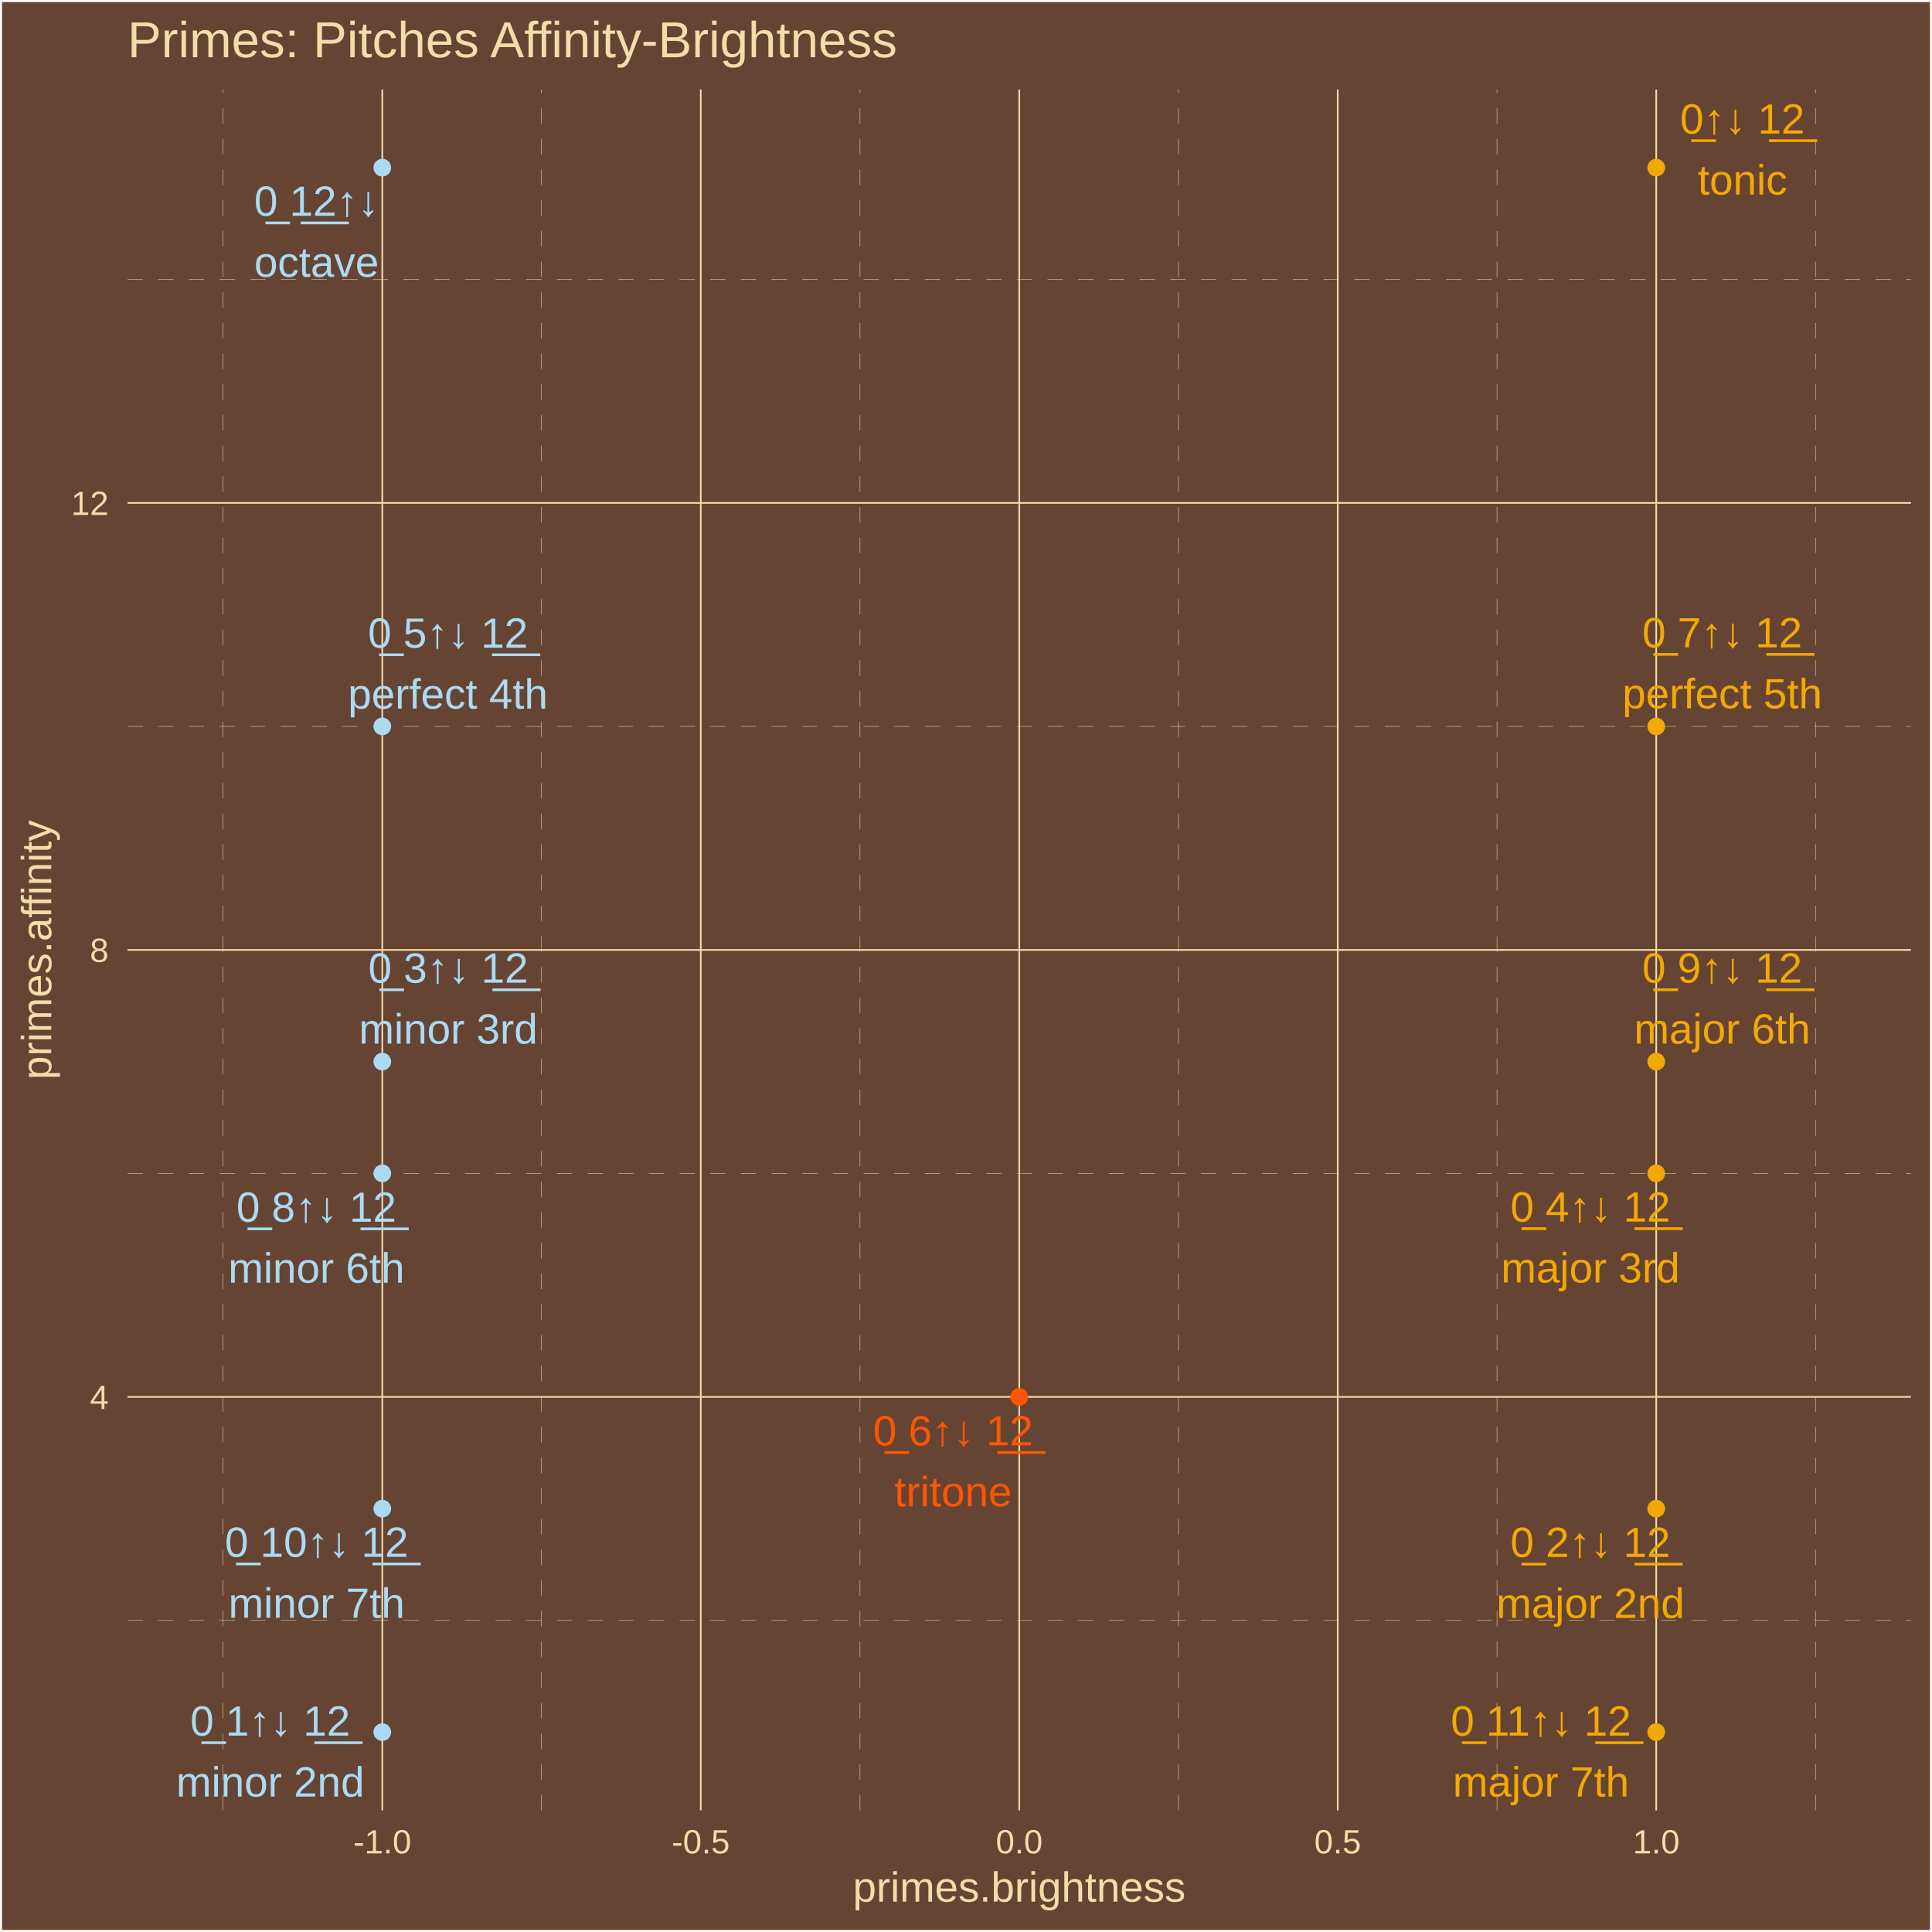
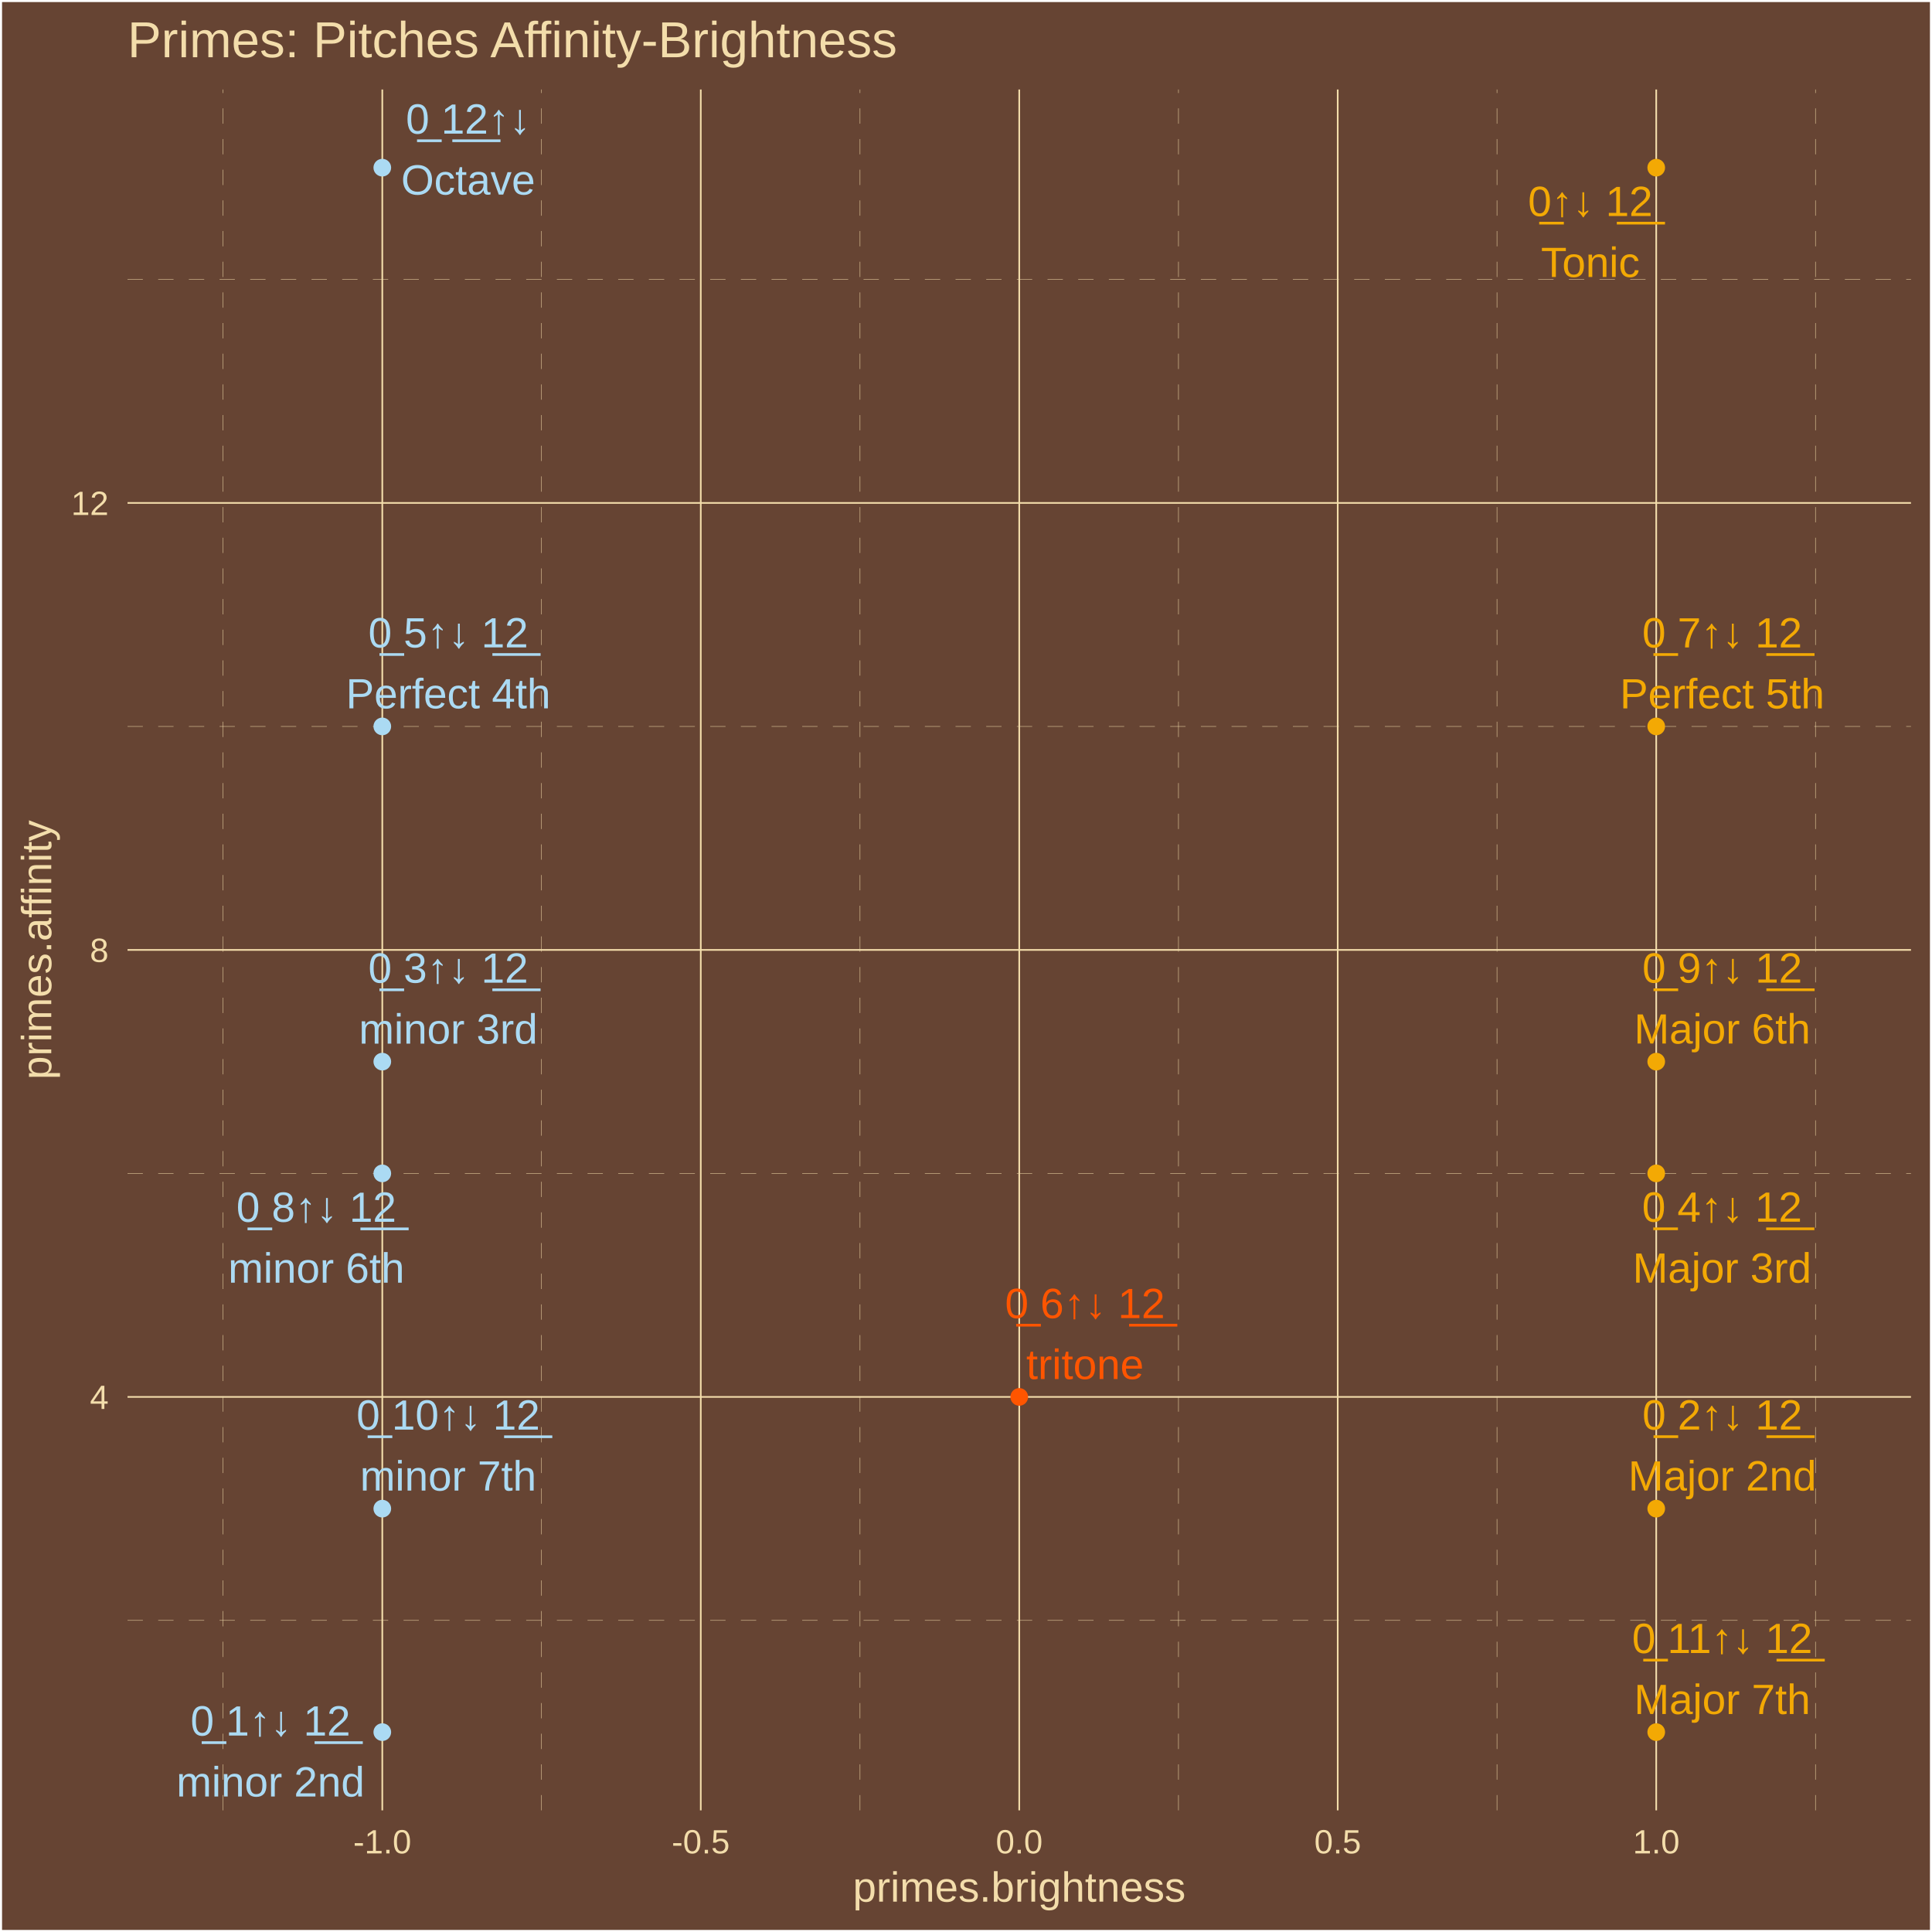
<svg xmlns="http://www.w3.org/2000/svg" class="svglite" width="504.00pt" height="504.00pt" viewBox="0 0 504.00 504.00">
  <defs>
    <style type="text/css">
    .svglite line, .svglite polyline, .svglite polygon, .svglite path, .svglite rect, .svglite circle {
      fill: none;
      stroke: #000000;
      stroke-linecap: round;
      stroke-linejoin: round;
      stroke-miterlimit: 10.00;
    }
    .svglite text {
      white-space: pre;
    }
  </style>
  </defs>
  <rect width="100%" height="100%" style="stroke: none; fill: #664433;" />
  <defs>
    <clipPath id="cpMC4wMHw1MDQuMDB8MC4wMHw1MDQuMDA=">
      <rect x="0.00" y="0.00" width="504.00" height="504.00" />
    </clipPath>
  </defs>
  <g clip-path="url(#cpMC4wMHw1MDQuMDB8MC4wMHw1MDQuMDA=)">
    <rect x="0.00" y="-0" width="504.00" height="504.00" style="stroke-width: 1.07; stroke: #FFFFFF; fill: #664433;" />
  </g>
  <defs>
    <clipPath id="cpMzMuMjd8NDk4LjUyfDIzLjM0fDQ3Mi4yNw==">
      <rect x="33.27" y="23.34" width="465.25" height="448.93" />
    </clipPath>
  </defs>
  <g clip-path="url(#cpMzMuMjd8NDk4LjUyfDIzLjM0fDQ3Mi4yNw==)">
    <rect x="33.27" y="23.34" width="465.25" height="448.93" style="stroke-width: 1.07; stroke: none; fill: #664433;" />
    <polyline points="33.27,422.71 498.52,422.71 " style="stroke-width: 0.11; stroke: #F3DDAB; stroke-dasharray: 4.00,4.00; stroke-linecap: butt;" />
    <polyline points="33.27,306.10 498.52,306.10 " style="stroke-width: 0.11; stroke: #F3DDAB; stroke-dasharray: 4.00,4.00; stroke-linecap: butt;" />
    <polyline points="33.27,189.50 498.52,189.50 " style="stroke-width: 0.11; stroke: #F3DDAB; stroke-dasharray: 4.00,4.00; stroke-linecap: butt;" />
    <polyline points="33.27,72.89 498.52,72.89 " style="stroke-width: 0.11; stroke: #F3DDAB; stroke-dasharray: 4.00,4.00; stroke-linecap: butt;" />
    <polyline points="58.19,472.27 58.19,23.34 " style="stroke-width: 0.11; stroke: #F3DDAB; stroke-dasharray: 4.00,4.00; stroke-linecap: butt;" />
    <polyline points="141.27,472.27 141.27,23.34 " style="stroke-width: 0.11; stroke: #F3DDAB; stroke-dasharray: 4.00,4.00; stroke-linecap: butt;" />
    <polyline points="224.35,472.27 224.35,23.34 " style="stroke-width: 0.11; stroke: #F3DDAB; stroke-dasharray: 4.00,4.00; stroke-linecap: butt;" />
    <polyline points="307.43,472.27 307.43,23.34 " style="stroke-width: 0.11; stroke: #F3DDAB; stroke-dasharray: 4.00,4.00; stroke-linecap: butt;" />
    <polyline points="390.52,472.27 390.52,23.34 " style="stroke-width: 0.11; stroke: #F3DDAB; stroke-dasharray: 4.00,4.00; stroke-linecap: butt;" />
    <polyline points="473.60,472.27 473.60,23.34 " style="stroke-width: 0.11; stroke: #F3DDAB; stroke-dasharray: 4.00,4.00; stroke-linecap: butt;" />
    <polyline points="33.27,364.41 498.52,364.41 " style="stroke-width: 0.43; stroke: #F3DDAB; stroke-linecap: butt;" />
    <polyline points="33.27,247.80 498.52,247.80 " style="stroke-width: 0.43; stroke: #F3DDAB; stroke-linecap: butt;" />
    <polyline points="33.27,131.20 498.52,131.20 " style="stroke-width: 0.43; stroke: #F3DDAB; stroke-linecap: butt;" />
    <polyline points="99.73,472.27 99.73,23.34 " style="stroke-width: 0.43; stroke: #F3DDAB; stroke-linecap: butt;" />
    <polyline points="182.81,472.27 182.81,23.34 " style="stroke-width: 0.43; stroke: #F3DDAB; stroke-linecap: butt;" />
    <polyline points="265.89,472.27 265.89,23.34 " style="stroke-width: 0.43; stroke: #F3DDAB; stroke-linecap: butt;" />
    <polyline points="348.97,472.27 348.97,23.34 " style="stroke-width: 0.43; stroke: #F3DDAB; stroke-linecap: butt;" />
    <polyline points="432.06,472.27 432.06,23.34 " style="stroke-width: 0.43; stroke: #F3DDAB; stroke-linecap: butt;" />
    <circle cx="432.06" cy="43.74" r="1.95" style="stroke-width: 0.71; stroke: #F3A904; fill: #F3A904;" />
    <circle cx="99.73" cy="451.86" r="1.95" style="stroke-width: 0.71; stroke: #ABDAF3; fill: #ABDAF3;" />
    <circle cx="432.06" cy="393.56" r="1.95" style="stroke-width: 0.71; stroke: #F3A904; fill: #F3A904;" />
    <circle cx="99.73" cy="276.95" r="1.95" style="stroke-width: 0.71; stroke: #ABDAF3; fill: #ABDAF3;" />
    <circle cx="432.06" cy="306.10" r="1.95" style="stroke-width: 0.71; stroke: #F3A904; fill: #F3A904;" />
    <circle cx="99.73" cy="189.50" r="1.95" style="stroke-width: 0.71; stroke: #ABDAF3; fill: #ABDAF3;" />
    <circle cx="265.89" cy="364.41" r="1.95" style="stroke-width: 0.71; stroke: #FF5500; fill: #FF5500;" />
    <circle cx="432.06" cy="189.50" r="1.95" style="stroke-width: 0.71; stroke: #F3A904; fill: #F3A904;" />
    <circle cx="99.73" cy="306.10" r="1.95" style="stroke-width: 0.71; stroke: #ABDAF3; fill: #ABDAF3;" />
    <circle cx="432.06" cy="276.95" r="1.95" style="stroke-width: 0.71; stroke: #F3A904; fill: #F3A904;" />
    <circle cx="99.73" cy="393.56" r="1.95" style="stroke-width: 0.71; stroke: #ABDAF3; fill: #ABDAF3;" />
    <circle cx="432.06" cy="451.86" r="1.95" style="stroke-width: 0.71; stroke: #F3A904; fill: #F3A904;" />
    <circle cx="99.73" cy="43.74" r="1.95" style="stroke-width: 0.71; stroke: #ABDAF3; fill: #ABDAF3;" />
-     <text x="454.55" y="34.85" text-anchor="middle" style="font-size: 11.04px;fill: #F3A904; font-family: &quot;Arial&quot;;" textLength="35.45px" lengthAdjust="spacingAndGlyphs">0̲↑↓ 1̲2̲</text>
-     <text x="454.55" y="50.75" text-anchor="middle" style="font-size: 11.04px;fill: #F3A904; font-family: &quot;Arial&quot;;" textLength="23.30px" lengthAdjust="spacingAndGlyphs">tonic</text>
-     <text x="70.50" y="452.77" text-anchor="middle" style="font-size: 11.04px;fill: #ABDAF3; font-family: &quot;Arial&quot;;" textLength="44.65px" lengthAdjust="spacingAndGlyphs">0̲ 1↑↓ 1̲2̲</text>
-     <text x="70.50" y="468.67" text-anchor="middle" style="font-size: 11.04px;fill: #ABDAF3; font-family: &quot;Arial&quot;;" textLength="49.05px" lengthAdjust="spacingAndGlyphs">minor 2nd</text>
-     <text x="414.88" y="406.17" text-anchor="middle" style="font-size: 11.04px;fill: #F3A904; font-family: &quot;Arial&quot;;" textLength="44.65px" lengthAdjust="spacingAndGlyphs">0̲ 2↑↓ 1̲2̲</text>
-     <text x="414.88" y="422.07" text-anchor="middle" style="font-size: 11.04px;fill: #F3A904; font-family: &quot;Arial&quot;;" textLength="49.05px" lengthAdjust="spacingAndGlyphs">major 2nd</text>
+     <text x="414.87" y="56.36" text-anchor="middle" style="font-size: 11.04px;fill: #F3A904; font-family: &quot;Arial&quot;;" textLength="35.45px" lengthAdjust="spacingAndGlyphs">0̲↑↓ 1̲2̲</text>
+     <text x="414.87" y="72.26" text-anchor="middle" style="font-size: 11.04px;fill: #F3A904; font-family: &quot;Arial&quot;;" textLength="26.97px" lengthAdjust="spacingAndGlyphs">Tonic</text>
+     <text x="70.56" y="452.75" text-anchor="middle" style="font-size: 11.04px;fill: #ABDAF3; font-family: &quot;Arial&quot;;" textLength="44.65px" lengthAdjust="spacingAndGlyphs">0̲ 1↑↓ 1̲2̲</text>
+     <text x="70.56" y="468.65" text-anchor="middle" style="font-size: 11.04px;fill: #ABDAF3; font-family: &quot;Arial&quot;;" textLength="49.05px" lengthAdjust="spacingAndGlyphs">minor 2nd</text>
+     <text x="449.30" y="372.93" text-anchor="middle" style="font-size: 11.04px;fill: #F3A904; font-family: &quot;Arial&quot;;" textLength="44.65px" lengthAdjust="spacingAndGlyphs">0̲ 2↑↓ 1̲2̲</text>
+     <text x="449.30" y="388.83" text-anchor="middle" style="font-size: 11.04px;fill: #F3A904; font-family: &quot;Arial&quot;;" textLength="49.05px" lengthAdjust="spacingAndGlyphs">Major 2nd</text>
    <text x="116.93" y="256.36" text-anchor="middle" style="font-size: 11.04px;fill: #ABDAF3; font-family: &quot;Arial&quot;;" textLength="44.65px" lengthAdjust="spacingAndGlyphs">0̲ 3↑↓ 1̲2̲</text>
-     <text x="116.93" y="272.25" text-anchor="middle" style="font-size: 11.04px;fill: #ABDAF3; font-family: &quot;Arial&quot;;" textLength="46.58px" lengthAdjust="spacingAndGlyphs">minor 3rd</text>
-     <text x="414.88" y="318.67" text-anchor="middle" style="font-size: 11.04px;fill: #F3A904; font-family: &quot;Arial&quot;;" textLength="44.65px" lengthAdjust="spacingAndGlyphs">0̲ 4↑↓ 1̲2̲</text>
-     <text x="414.88" y="334.56" text-anchor="middle" style="font-size: 11.04px;fill: #F3A904; font-family: &quot;Arial&quot;;" textLength="46.58px" lengthAdjust="spacingAndGlyphs">major 3rd</text>
-     <text x="116.85" y="168.96" text-anchor="middle" style="font-size: 11.04px;fill: #ABDAF3; font-family: &quot;Arial&quot;;" textLength="44.65px" lengthAdjust="spacingAndGlyphs">0̲ 5↑↓ 1̲2̲</text>
-     <text x="116.85" y="184.86" text-anchor="middle" style="font-size: 11.04px;fill: #ABDAF3; font-family: &quot;Arial&quot;;" textLength="52.13px" lengthAdjust="spacingAndGlyphs">perfect 4th</text>
-     <text x="248.64" y="377.06" text-anchor="middle" style="font-size: 11.04px;fill: #FF5500; font-family: &quot;Arial&quot;;" textLength="44.65px" lengthAdjust="spacingAndGlyphs">0̲ 6↑↓ 1̲2̲</text>
-     <text x="248.64" y="392.96" text-anchor="middle" style="font-size: 11.04px;fill: #FF5500; font-family: &quot;Arial&quot;;" textLength="30.66px" lengthAdjust="spacingAndGlyphs">tritone</text>
-     <text x="449.28" y="168.87" text-anchor="middle" style="font-size: 11.04px;fill: #F3A904; font-family: &quot;Arial&quot;;" textLength="44.65px" lengthAdjust="spacingAndGlyphs">0̲ 7↑↓ 1̲2̲</text>
-     <text x="449.28" y="184.77" text-anchor="middle" style="font-size: 11.04px;fill: #F3A904; font-family: &quot;Arial&quot;;" textLength="52.13px" lengthAdjust="spacingAndGlyphs">perfect 5th</text>
-     <text x="82.53" y="318.72" text-anchor="middle" style="font-size: 11.04px;fill: #ABDAF3; font-family: &quot;Arial&quot;;" textLength="44.65px" lengthAdjust="spacingAndGlyphs">0̲ 8↑↓ 1̲2̲</text>
-     <text x="82.53" y="334.62" text-anchor="middle" style="font-size: 11.04px;fill: #ABDAF3; font-family: &quot;Arial&quot;;" textLength="45.98px" lengthAdjust="spacingAndGlyphs">minor 6th</text>
-     <text x="449.27" y="256.34" text-anchor="middle" style="font-size: 11.04px;fill: #F3A904; font-family: &quot;Arial&quot;;" textLength="44.65px" lengthAdjust="spacingAndGlyphs">0̲ 9↑↓ 1̲2̲</text>
-     <text x="449.27" y="272.24" text-anchor="middle" style="font-size: 11.04px;fill: #F3A904; font-family: &quot;Arial&quot;;" textLength="45.98px" lengthAdjust="spacingAndGlyphs">major 6th</text>
-     <text x="82.59" y="406.13" text-anchor="middle" style="font-size: 11.04px;fill: #ABDAF3; font-family: &quot;Arial&quot;;" textLength="50.79px" lengthAdjust="spacingAndGlyphs">0̲ 10↑↓ 1̲2̲</text>
-     <text x="82.59" y="422.03" text-anchor="middle" style="font-size: 11.04px;fill: #ABDAF3; font-family: &quot;Arial&quot;;" textLength="45.98px" lengthAdjust="spacingAndGlyphs">minor 7th</text>
-     <text x="401.98" y="452.77" text-anchor="middle" style="font-size: 11.04px;fill: #F3A904; font-family: &quot;Arial&quot;;" textLength="50.79px" lengthAdjust="spacingAndGlyphs">0̲ 11↑↓ 1̲2̲</text>
-     <text x="401.98" y="468.66" text-anchor="middle" style="font-size: 11.04px;fill: #F3A904; font-family: &quot;Arial&quot;;" textLength="45.98px" lengthAdjust="spacingAndGlyphs">major 7th</text>
-     <text x="82.57" y="56.30" text-anchor="middle" style="font-size: 11.04px;fill: #ABDAF3; font-family: &quot;Arial&quot;;" textLength="35.45px" lengthAdjust="spacingAndGlyphs">0̲ 1̲2̲↑↓</text>
-     <text x="82.57" y="72.20" text-anchor="middle" style="font-size: 11.04px;fill: #ABDAF3; font-family: &quot;Arial&quot;;" textLength="32.50px" lengthAdjust="spacingAndGlyphs">octave</text>
+     <text x="116.93" y="272.26" text-anchor="middle" style="font-size: 11.04px;fill: #ABDAF3; font-family: &quot;Arial&quot;;" textLength="46.58px" lengthAdjust="spacingAndGlyphs">minor 3rd</text>
+     <text x="449.23" y="318.70" text-anchor="middle" style="font-size: 11.04px;fill: #F3A904; font-family: &quot;Arial&quot;;" textLength="44.65px" lengthAdjust="spacingAndGlyphs">0̲ 4↑↓ 1̲2̲</text>
+     <text x="449.23" y="334.60" text-anchor="middle" style="font-size: 11.04px;fill: #F3A904; font-family: &quot;Arial&quot;;" textLength="46.58px" lengthAdjust="spacingAndGlyphs">Major 3rd</text>
+     <text x="116.94" y="168.89" text-anchor="middle" style="font-size: 11.04px;fill: #ABDAF3; font-family: &quot;Arial&quot;;" textLength="44.65px" lengthAdjust="spacingAndGlyphs">0̲ 5↑↓ 1̲2̲</text>
+     <text x="116.94" y="184.78" text-anchor="middle" style="font-size: 11.04px;fill: #ABDAF3; font-family: &quot;Arial&quot;;" textLength="53.35px" lengthAdjust="spacingAndGlyphs">Perfect 4th</text>
+     <text x="283.04" y="343.85" text-anchor="middle" style="font-size: 11.04px;fill: #FF5500; font-family: &quot;Arial&quot;;" textLength="44.65px" lengthAdjust="spacingAndGlyphs">0̲ 6↑↓ 1̲2̲</text>
+     <text x="283.04" y="359.75" text-anchor="middle" style="font-size: 11.04px;fill: #FF5500; font-family: &quot;Arial&quot;;" textLength="30.66px" lengthAdjust="spacingAndGlyphs">tritone</text>
+     <text x="449.27" y="168.90" text-anchor="middle" style="font-size: 11.04px;fill: #F3A904; font-family: &quot;Arial&quot;;" textLength="44.65px" lengthAdjust="spacingAndGlyphs">0̲ 7↑↓ 1̲2̲</text>
+     <text x="449.27" y="184.80" text-anchor="middle" style="font-size: 11.04px;fill: #F3A904; font-family: &quot;Arial&quot;;" textLength="53.35px" lengthAdjust="spacingAndGlyphs">Perfect 5th</text>
+     <text x="82.52" y="318.73" text-anchor="middle" style="font-size: 11.04px;fill: #ABDAF3; font-family: &quot;Arial&quot;;" textLength="44.65px" lengthAdjust="spacingAndGlyphs">0̲ 8↑↓ 1̲2̲</text>
+     <text x="82.52" y="334.62" text-anchor="middle" style="font-size: 11.04px;fill: #ABDAF3; font-family: &quot;Arial&quot;;" textLength="45.98px" lengthAdjust="spacingAndGlyphs">minor 6th</text>
+     <text x="449.29" y="256.34" text-anchor="middle" style="font-size: 11.04px;fill: #F3A904; font-family: &quot;Arial&quot;;" textLength="44.65px" lengthAdjust="spacingAndGlyphs">0̲ 9↑↓ 1̲2̲</text>
+     <text x="449.29" y="272.23" text-anchor="middle" style="font-size: 11.04px;fill: #F3A904; font-family: &quot;Arial&quot;;" textLength="45.98px" lengthAdjust="spacingAndGlyphs">Major 6th</text>
+     <text x="116.92" y="372.95" text-anchor="middle" style="font-size: 11.04px;fill: #ABDAF3; font-family: &quot;Arial&quot;;" textLength="50.79px" lengthAdjust="spacingAndGlyphs">0̲ 10↑↓ 1̲2̲</text>
+     <text x="116.92" y="388.85" text-anchor="middle" style="font-size: 11.04px;fill: #ABDAF3; font-family: &quot;Arial&quot;;" textLength="45.98px" lengthAdjust="spacingAndGlyphs">minor 7th</text>
+     <text x="449.28" y="431.23" text-anchor="middle" style="font-size: 11.04px;fill: #F3A904; font-family: &quot;Arial&quot;;" textLength="50.79px" lengthAdjust="spacingAndGlyphs">0̲ 11↑↓ 1̲2̲</text>
+     <text x="449.28" y="447.13" text-anchor="middle" style="font-size: 11.04px;fill: #F3A904; font-family: &quot;Arial&quot;;" textLength="45.98px" lengthAdjust="spacingAndGlyphs">Major 7th</text>
+     <text x="122.13" y="34.87" text-anchor="middle" style="font-size: 11.04px;fill: #ABDAF3; font-family: &quot;Arial&quot;;" textLength="35.45px" lengthAdjust="spacingAndGlyphs">0̲ 1̲2̲↑↓</text>
+     <text x="122.13" y="50.76" text-anchor="middle" style="font-size: 11.04px;fill: #ABDAF3; font-family: &quot;Arial&quot;;" textLength="34.95px" lengthAdjust="spacingAndGlyphs">Octave</text>
  </g>
  <g clip-path="url(#cpMC4wMHw1MDQuMDB8MC4wMHw1MDQuMDA=)">
    <text x="28.34" y="367.56" text-anchor="end" style="font-size: 8.80px;fill: #F3DDAB; font-family: &quot;Arial&quot;;" textLength="4.90px" lengthAdjust="spacingAndGlyphs">4</text>
    <text x="28.34" y="250.95" text-anchor="end" style="font-size: 8.80px;fill: #F3DDAB; font-family: &quot;Arial&quot;;" textLength="4.90px" lengthAdjust="spacingAndGlyphs">8</text>
    <text x="28.34" y="134.35" text-anchor="end" style="font-size: 8.80px;fill: #F3DDAB; font-family: &quot;Arial&quot;;" textLength="9.79px" lengthAdjust="spacingAndGlyphs">12</text>
    <text x="99.73" y="483.50" text-anchor="middle" style="font-size: 8.80px;fill: #F3DDAB; font-family: &quot;Arial&quot;;" textLength="15.16px" lengthAdjust="spacingAndGlyphs">-1.0</text>
    <text x="182.81" y="483.50" text-anchor="middle" style="font-size: 8.80px;fill: #F3DDAB; font-family: &quot;Arial&quot;;" textLength="15.16px" lengthAdjust="spacingAndGlyphs">-0.5</text>
    <text x="265.89" y="483.50" text-anchor="middle" style="font-size: 8.80px;fill: #F3DDAB; font-family: &quot;Arial&quot;;" textLength="12.23px" lengthAdjust="spacingAndGlyphs">0.0</text>
    <text x="348.97" y="483.50" text-anchor="middle" style="font-size: 8.80px;fill: #F3DDAB; font-family: &quot;Arial&quot;;" textLength="12.23px" lengthAdjust="spacingAndGlyphs">0.5</text>
    <text x="432.06" y="483.50" text-anchor="middle" style="font-size: 8.80px;fill: #F3DDAB; font-family: &quot;Arial&quot;;" textLength="12.23px" lengthAdjust="spacingAndGlyphs">1.0</text>
    <text x="265.89" y="496.09" text-anchor="middle" style="font-size: 11.00px;fill: #F3DDAB; font-family: &quot;Arial&quot;;" textLength="86.82px" lengthAdjust="spacingAndGlyphs">primes.brightness</text>
    <text transform="translate(13.37,247.80) rotate(-90)" text-anchor="middle" style="font-size: 11.00px;fill: #F3DDAB; font-family: &quot;Arial&quot;;" textLength="67.85px" lengthAdjust="spacingAndGlyphs">primes.affinity</text>
    <text x="33.27" y="14.94" style="font-size: 13.20px;fill: #F3DDAB; font-family: &quot;Arial&quot;;" textLength="201.59px" lengthAdjust="spacingAndGlyphs">Primes: Pitches Affinity-Brightness</text>
  </g>
</svg>
